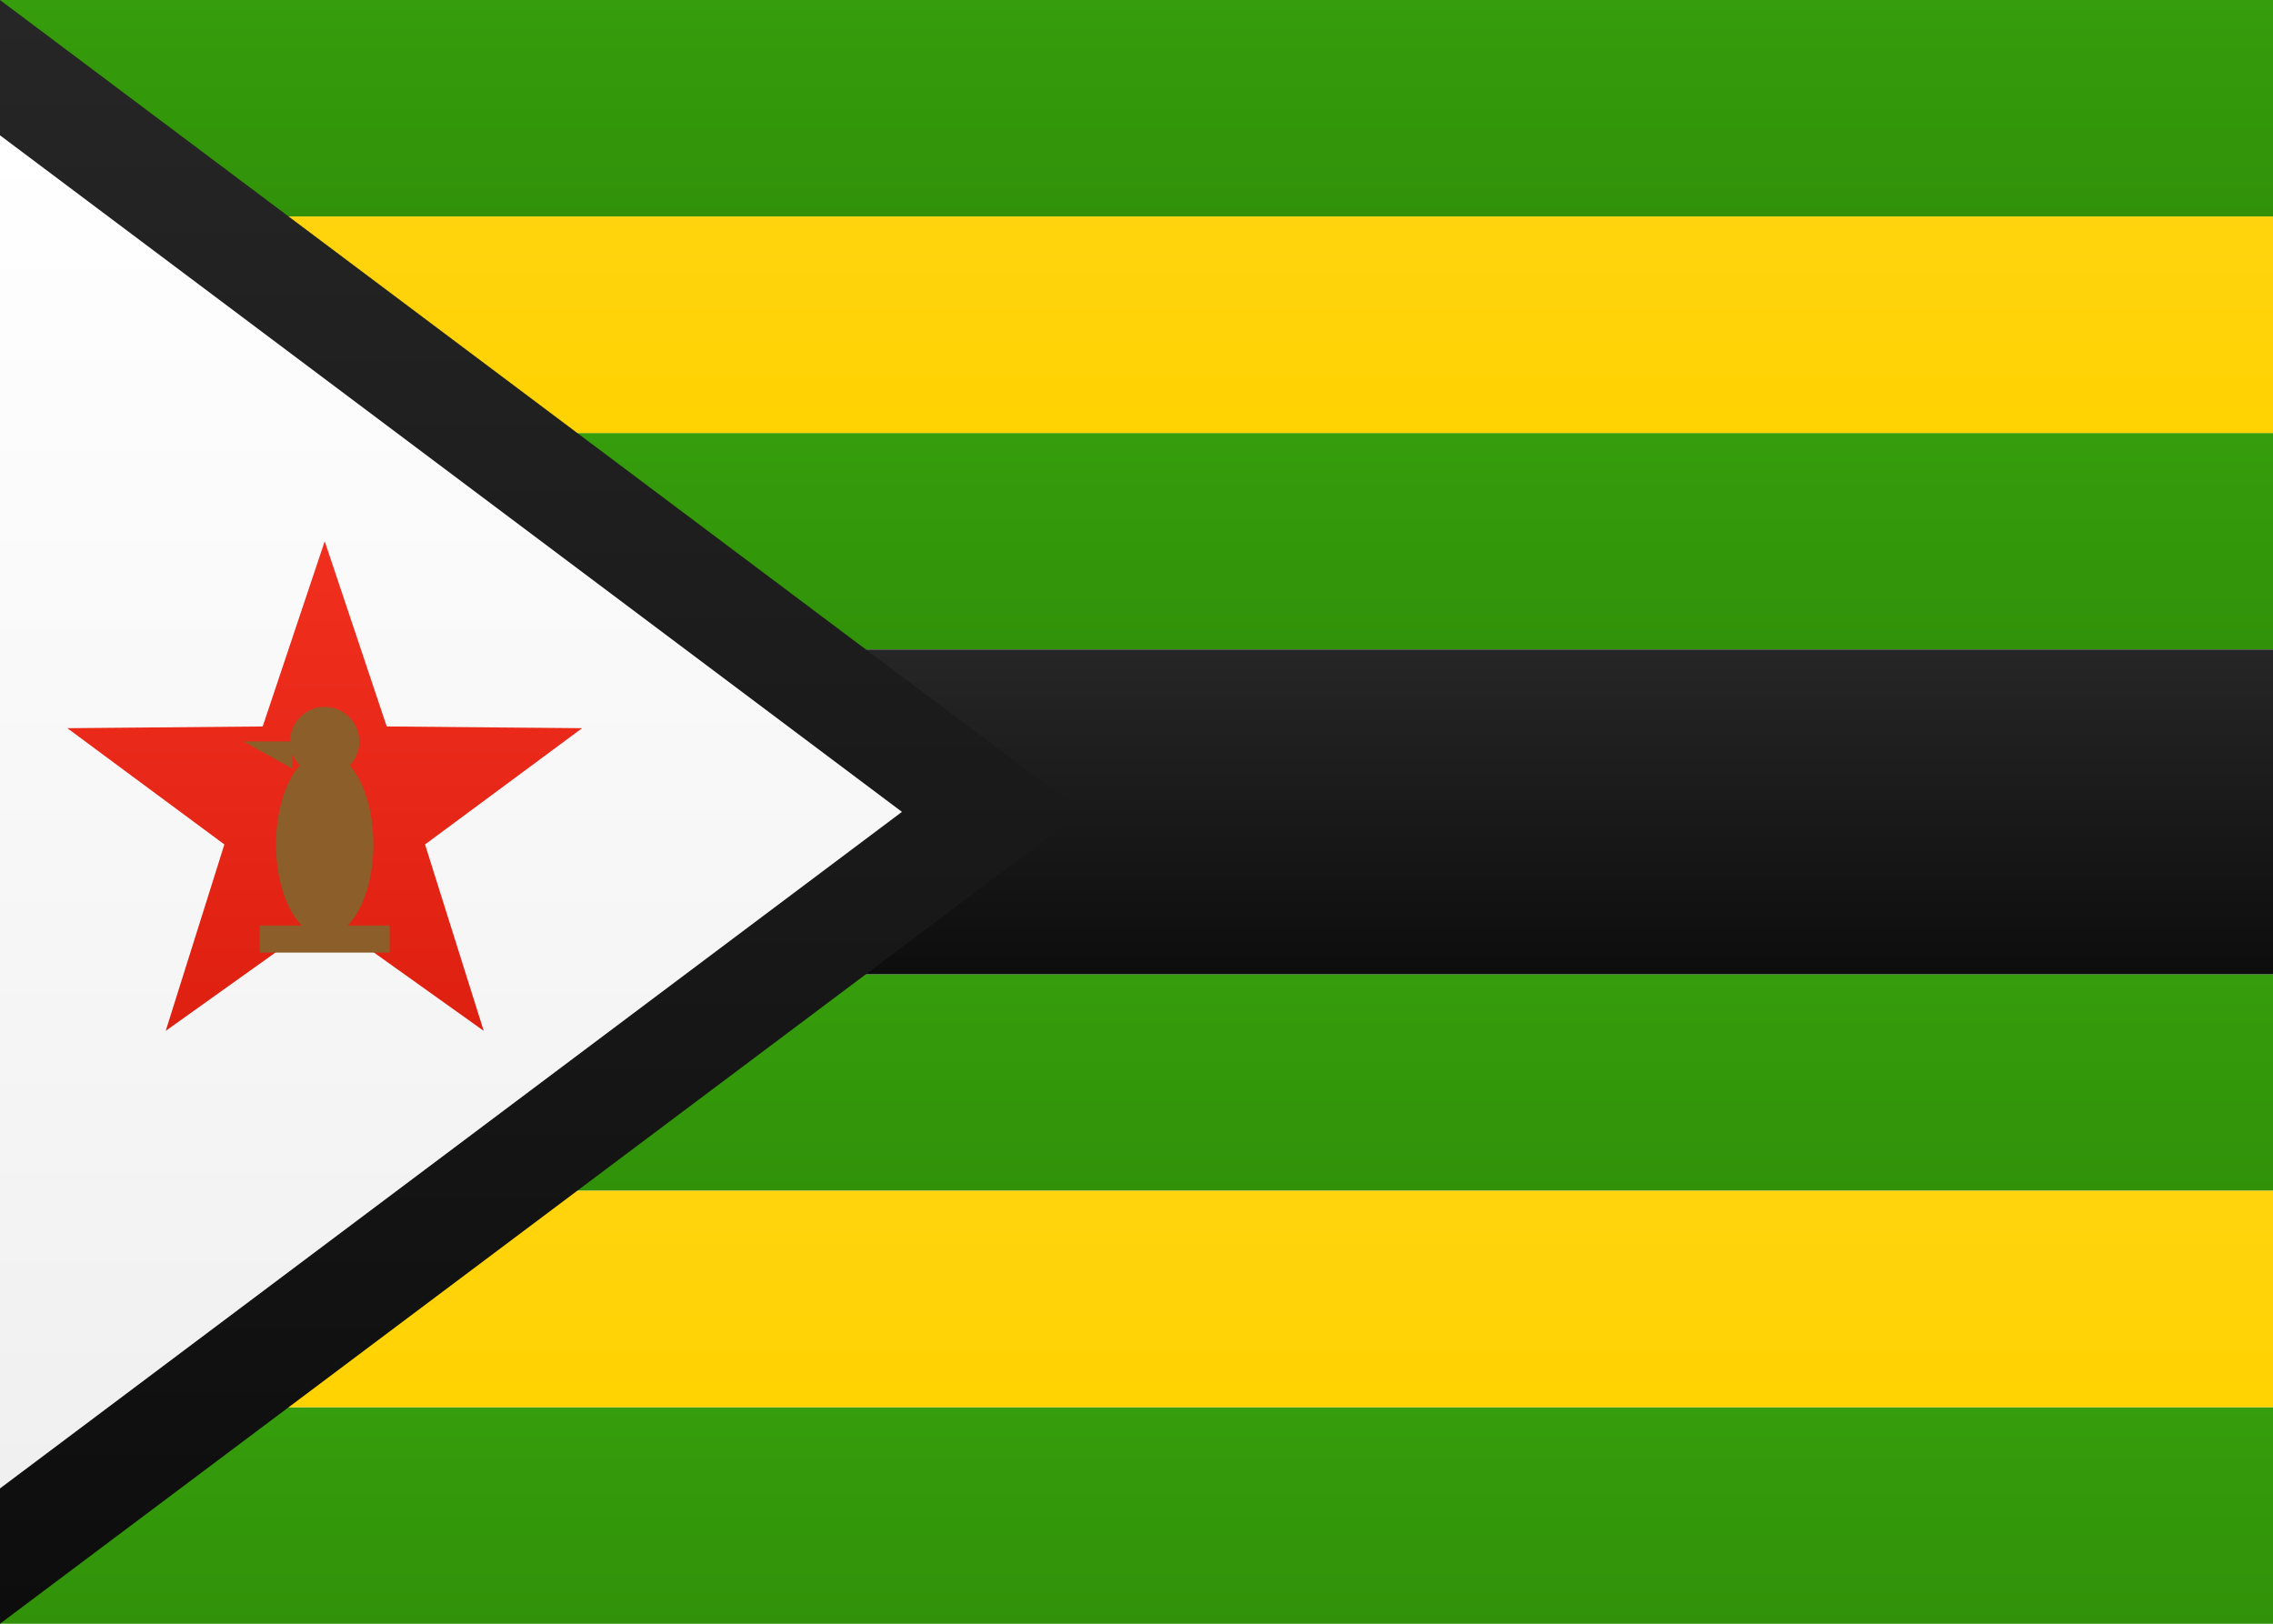
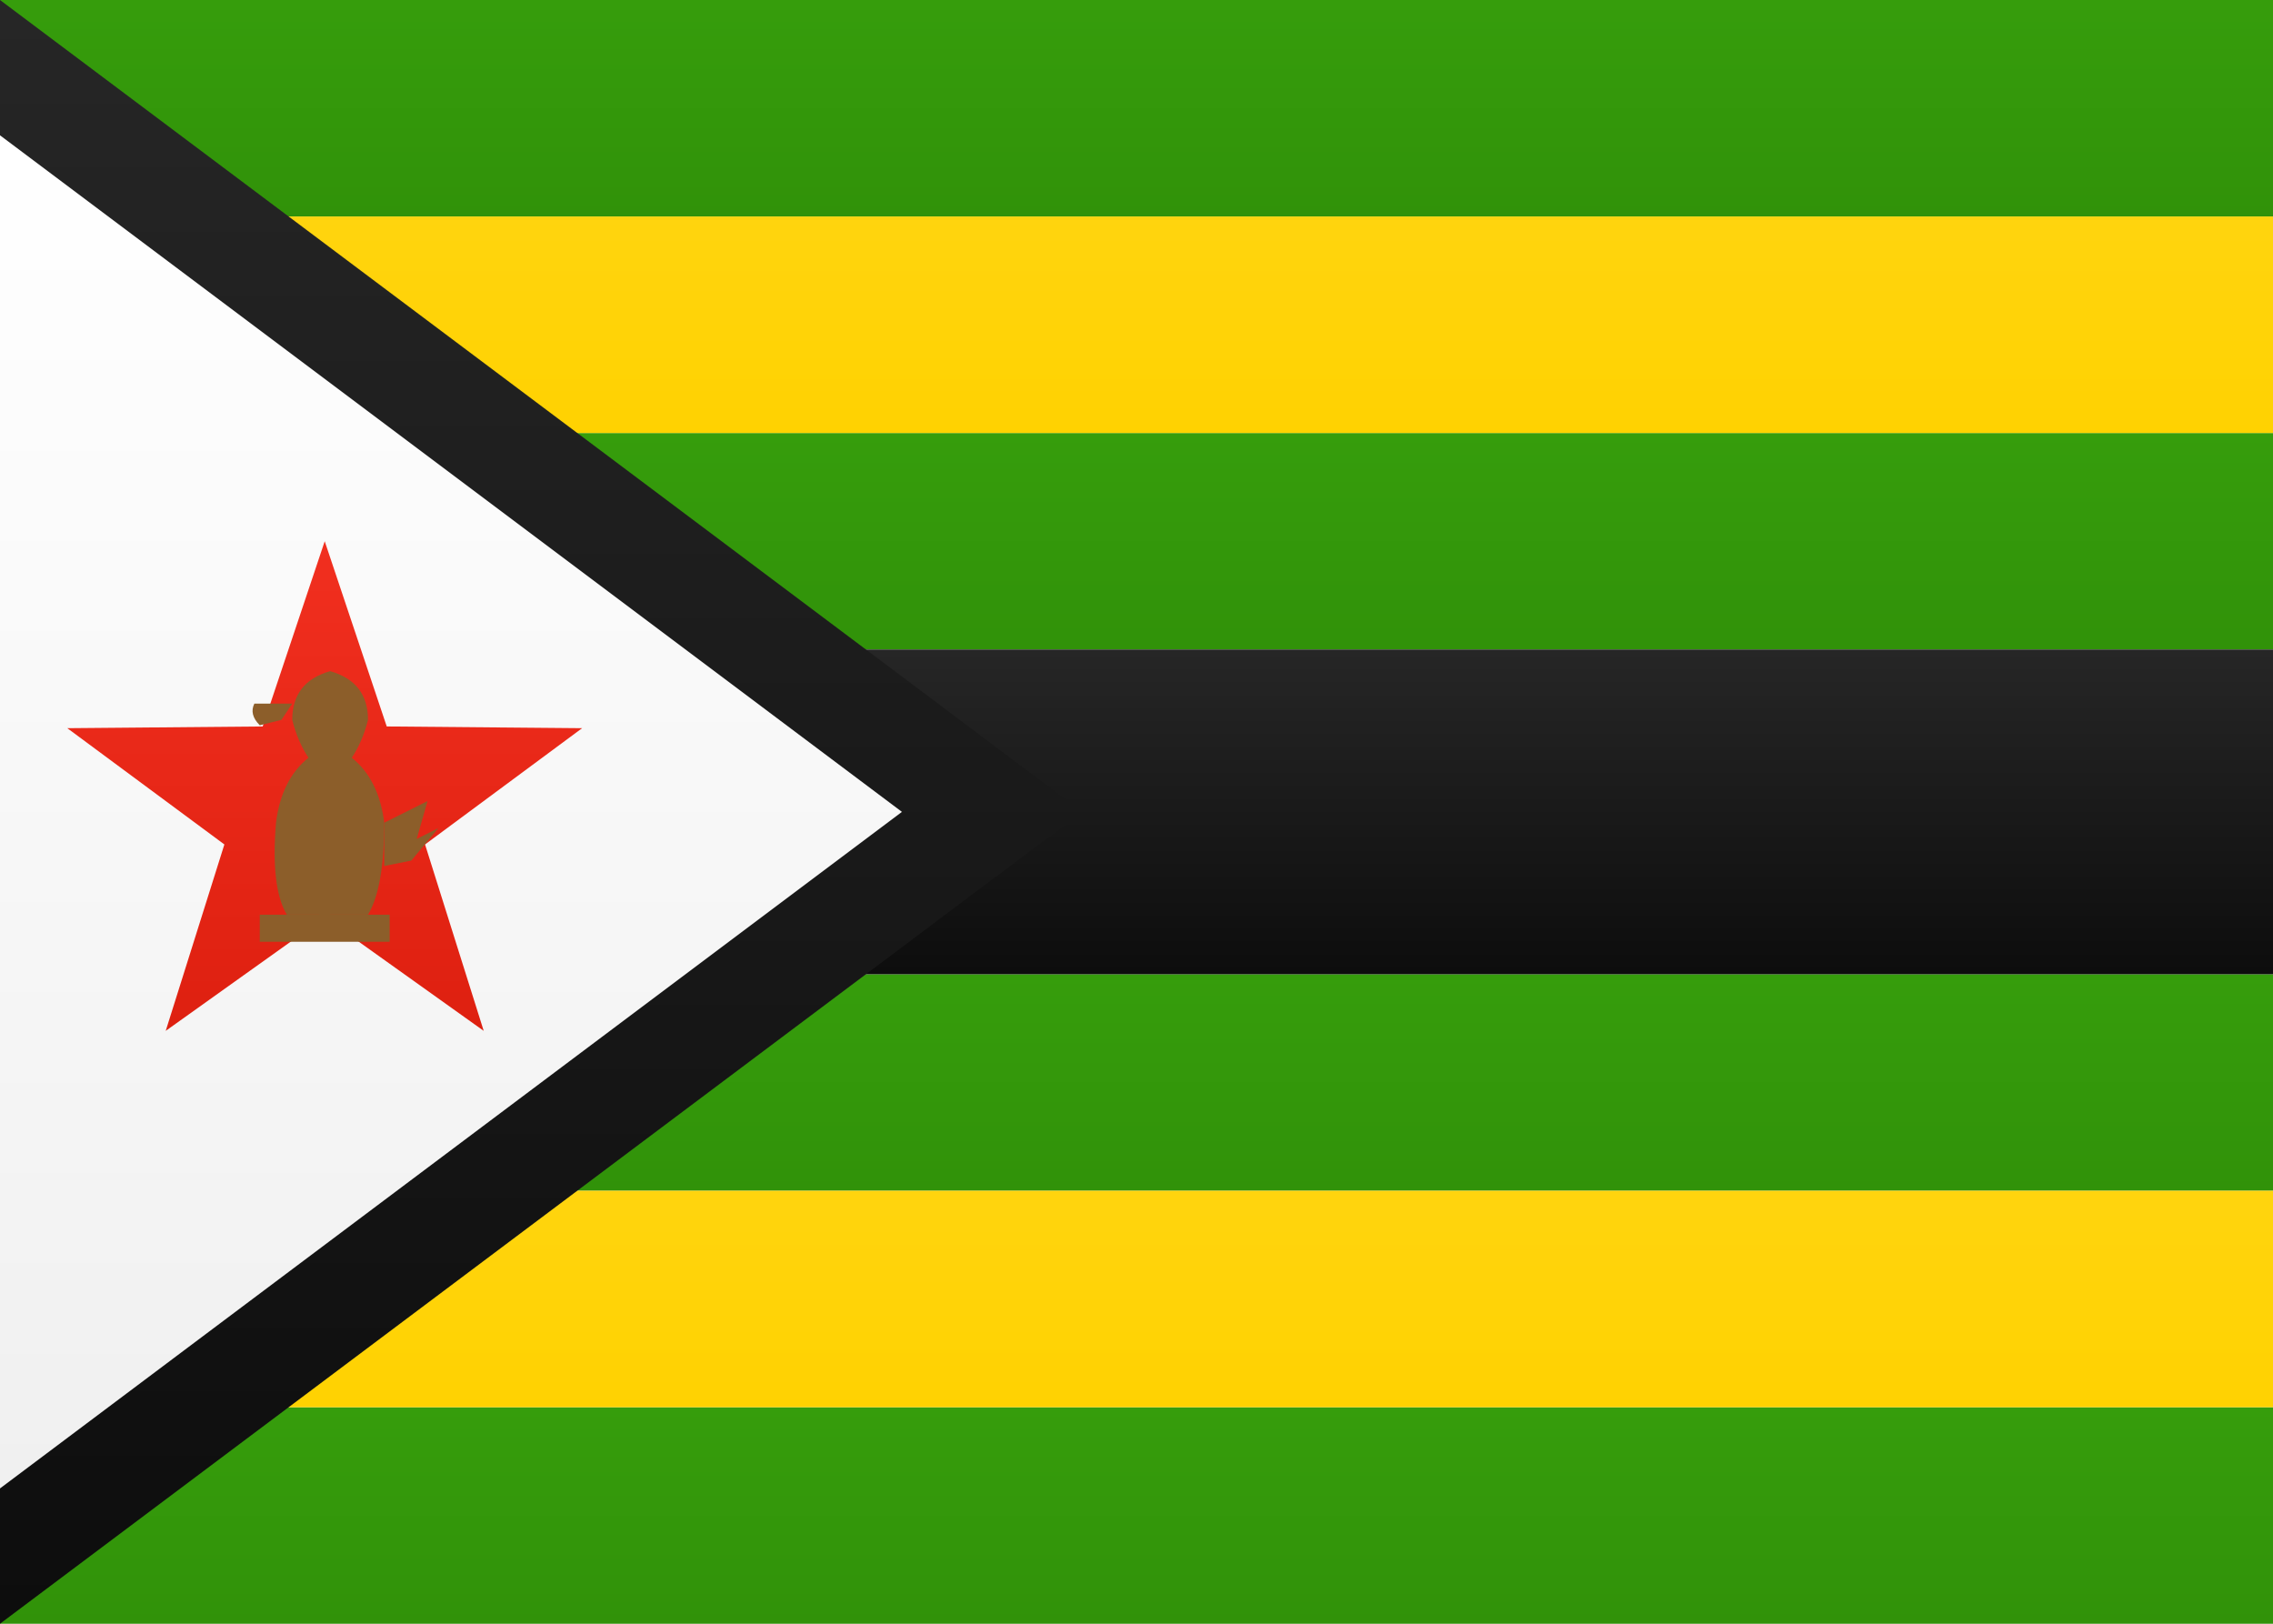
<svg xmlns="http://www.w3.org/2000/svg" width="21px" height="15px" viewBox="0 0 21 15" version="1.1">
  <defs>
    <linearGradient x1="50%" y1="0%" x2="50%" y2="100%" id="ZW_linearGradient-1">
      <stop stop-color="#FFFFFF" offset="0%" />
      <stop stop-color="#F0F0F0" offset="100%" />
    </linearGradient>
    <linearGradient x1="50%" y1="0%" x2="50%" y2="100%" id="ZW_linearGradient-2">
      <stop stop-color="#369D0C" offset="0%" />
      <stop stop-color="#319209" offset="100%" />
    </linearGradient>
    <linearGradient x1="50%" y1="0%" x2="50%" y2="100%" id="ZW_linearGradient-3">
      <stop stop-color="#262626" offset="0%" />
      <stop stop-color="#0D0D0D" offset="100%" />
    </linearGradient>
    <linearGradient x1="50%" y1="0%" x2="50%" y2="100%" id="ZW_linearGradient-4">
      <stop stop-color="#FFD40E" offset="0%" />
      <stop stop-color="#FFD201" offset="100%" />
    </linearGradient>
    <linearGradient x1="50%" y1="0%" x2="50%" y2="100%" id="ZW_linearGradient-5">
      <stop stop-color="#F12F1F" offset="0%" />
      <stop stop-color="#DE2010" offset="100%" />
    </linearGradient>
  </defs>
  <g id="ZW_Symbols" stroke="none" stroke-width="1" fill="none" fill-rule="evenodd">
    <g id="ZW_ZW">
      <rect id="ZW_FlagBackground" fill="url(#ZW_linearGradient-1)" x="0" y="0" width="21" height="15" />
      <rect id="ZW_Rectangle-2" fill="url(#ZW_linearGradient-2)" x="0" y="0" width="21" height="2" />
      <rect id="ZW_Rectangle-2" fill="url(#ZW_linearGradient-2)" x="0" y="13" width="21" height="2" />
      <rect id="ZW_Rectangle-2" fill="url(#ZW_linearGradient-2)" x="0" y="4" width="21" height="2" />
      <rect id="ZW_Rectangle-2" fill="url(#ZW_linearGradient-2)" x="0" y="9" width="21" height="2" />
      <rect id="ZW_Rectangle-2" fill="url(#ZW_linearGradient-3)" x="0" y="6" width="21" height="3" />
      <rect id="ZW_Rectangle-2" fill="url(#ZW_linearGradient-4)" x="0" y="2" width="21" height="2" />
      <rect id="ZW_Rectangle-2" fill="url(#ZW_linearGradient-4)" x="0" y="11" width="21" height="2" />
      <polygon id="ZW_Rectangle-83" fill="url(#ZW_linearGradient-3)" fill-rule="nonzero" points="-1 15 -1 0 0 0 10 7.5 0 15" />
      <polygon id="ZW_Rectangle-83" fill="url(#ZW_linearGradient-1)" fill-rule="nonzero" points="0 13.75 8.333 7.5 6.66133815e-16 1.25" />
      <polygon id="ZW_Star-8" fill="url(#ZW_linearGradient-5)" points="3 8.475 1.531 9.523 2.073 7.801 0.622 6.727 2.427 6.711 3 5 3.573 6.711 5.378 6.727 3.927 7.801 4.469 9.523" />
      <g id="ZW_Bird" fill="#8C5E2A">
-         <ellipse cx="3" cy="7.8" rx="0.45" ry="0.85" />
-         <circle cx="3" cy="6.85" r="0.32" />
-         <polygon points="2.7,6.85 2.25,6.85 2.7,7.1" />
-         <rect x="2.4" y="8.55" width="1.2" height="0.25" />
+         <path d="M 3.05,6.2 Q 3.4,6.3 3.4,6.65 Q 3.35,6.85 3.25,7.0 Q 3.5,7.2 3.55,7.6 Q 3.55,8.2 3.4,8.45 L 2.65,8.45 Q 2.5,8.2 2.55,7.6 Q 2.6,7.2 2.85,7.0 Q 2.75,6.85 2.7,6.65 Q 2.7,6.3 3.05,6.2 Z" />
+         <path d="M 2.7,6.5 L 2.35,6.5 Q 2.3,6.6 2.4,6.7 L 2.6,6.65 Z" />
+         <path d="M 3.55,7.6 L 3.95,7.4 L 3.85,7.75 L 4.05,7.65 L 3.8,7.95 L 3.55,8.0 Z" />
+         <rect x="2.4" y="8.45" width="1.2" height="0.25" />
+         <rect x="2.95" y="8.4" width="0.1" height="0.15" />
      </g>
    </g>
  </g>
</svg>
